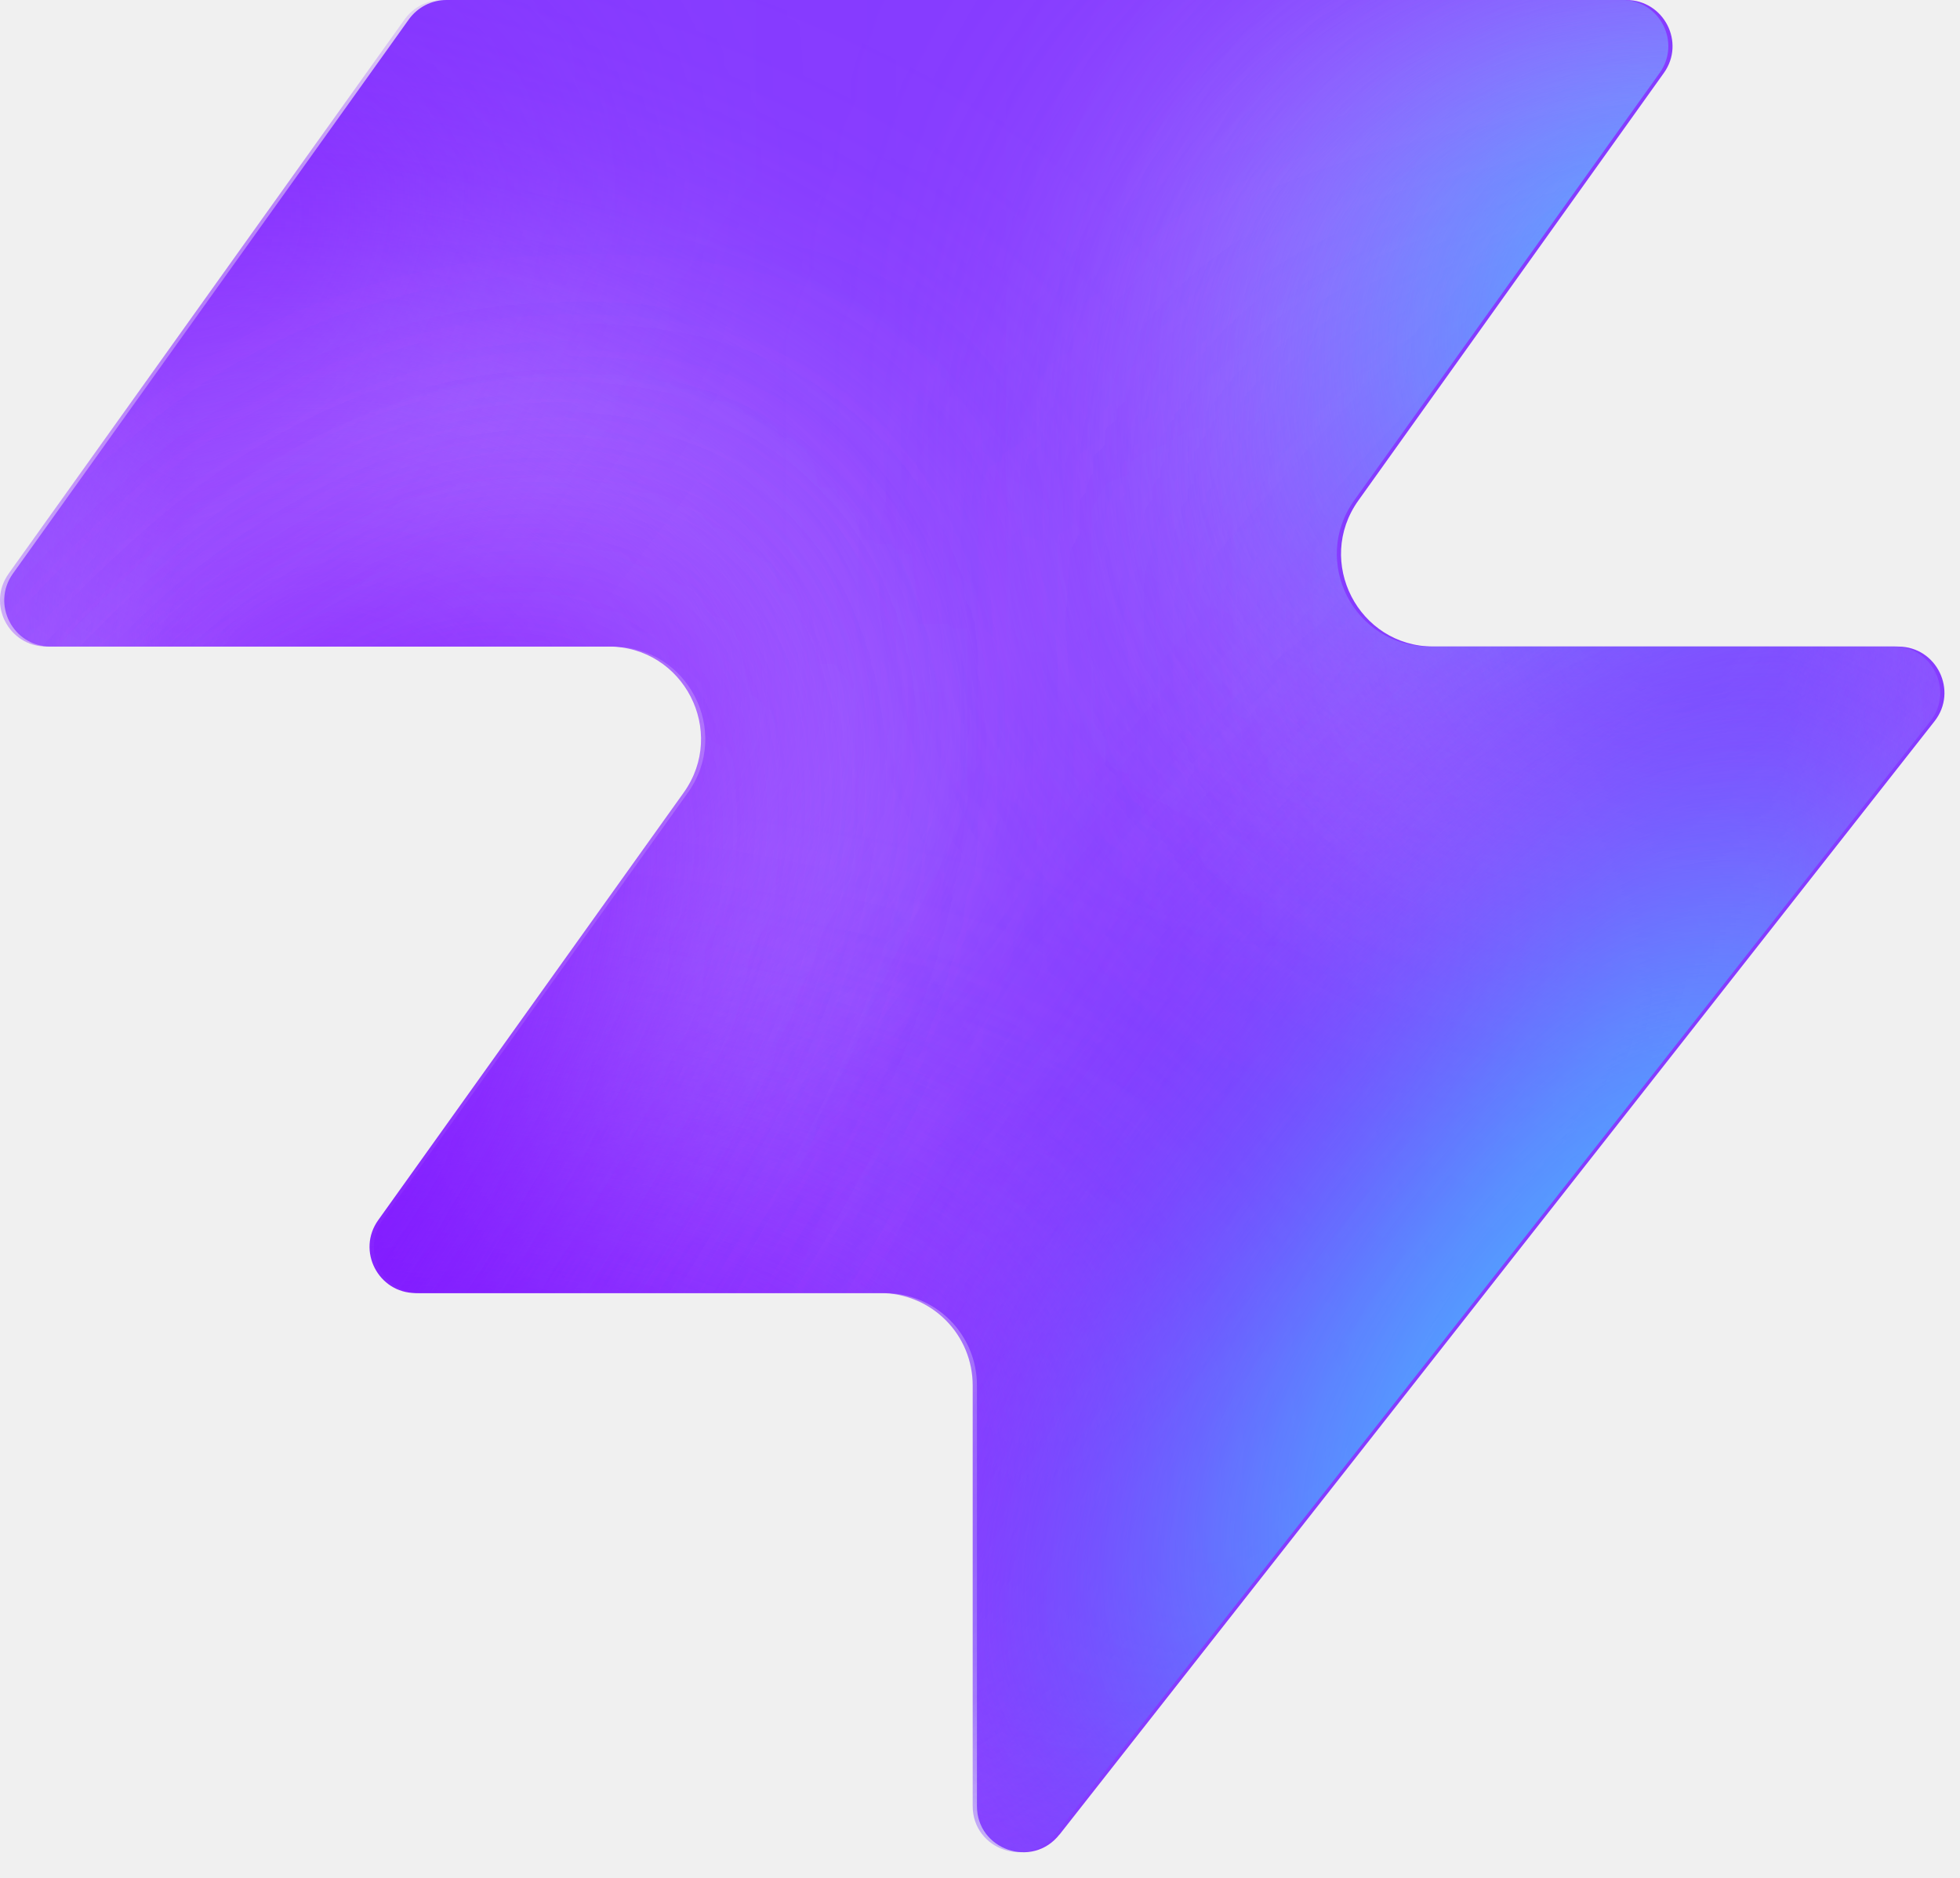
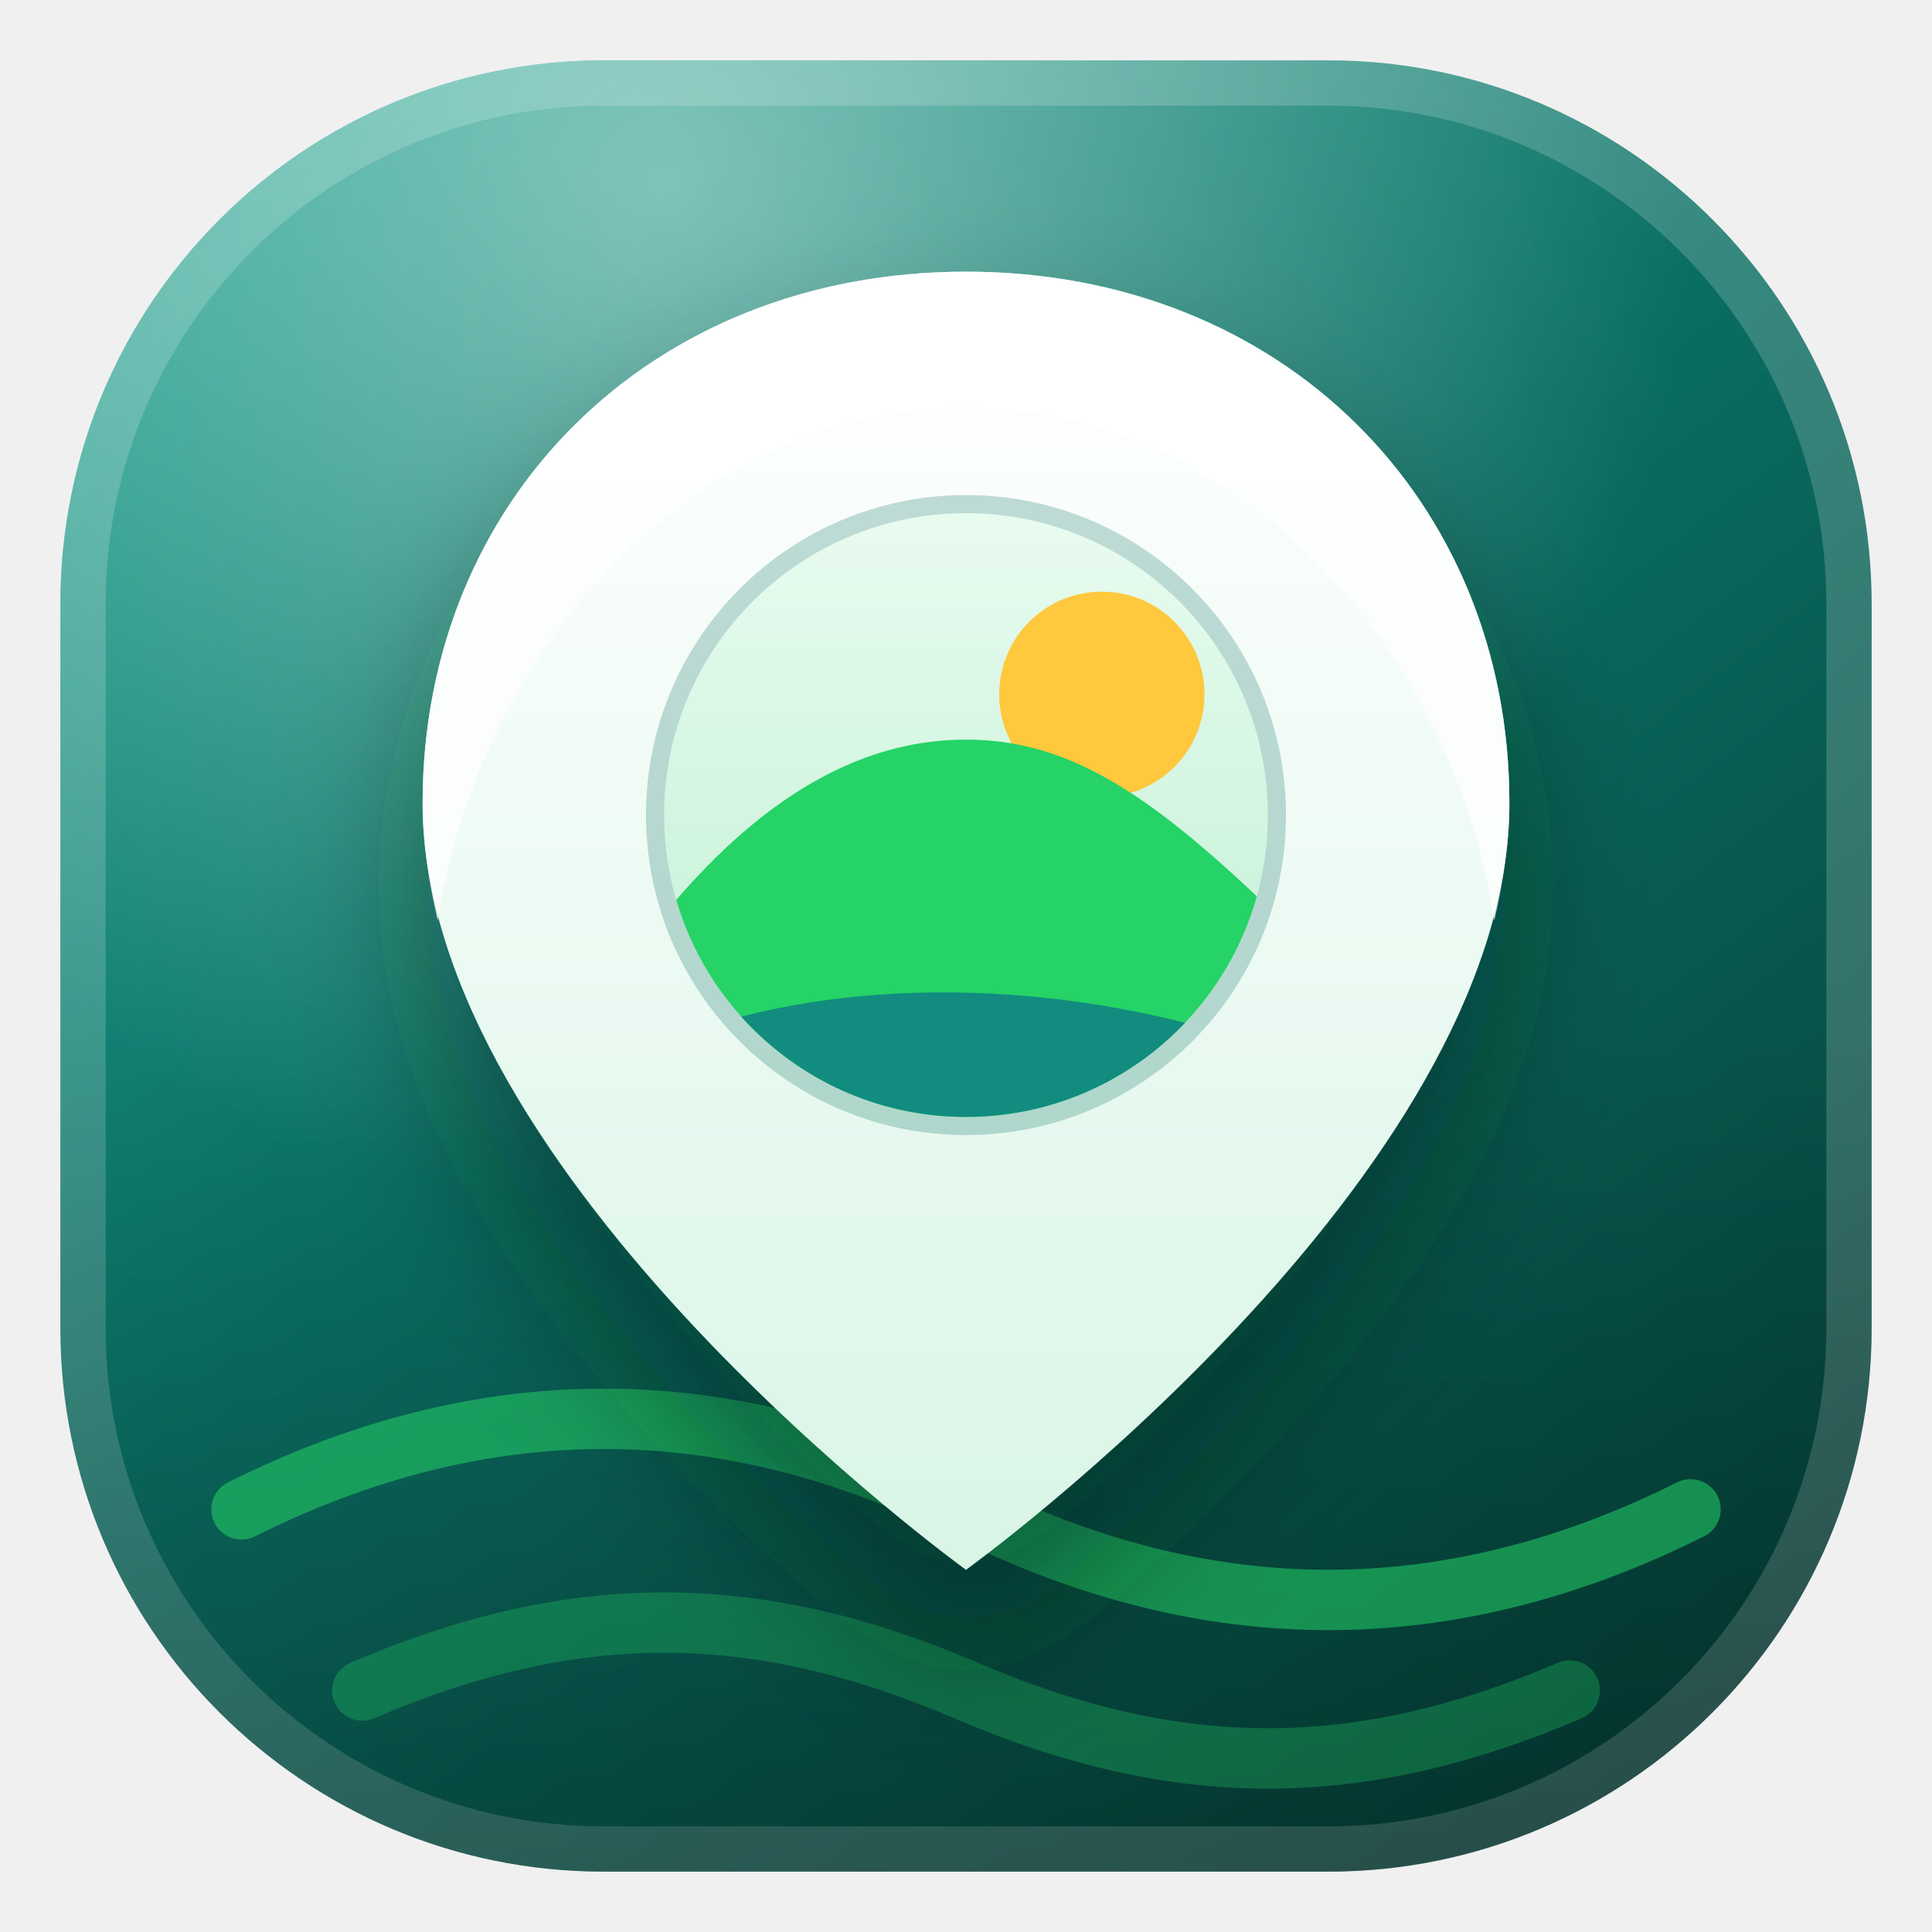
- <svg xmlns="http://www.w3.org/2000/svg" width="48" height="46" fill="none" viewBox="0 0 48 46">
-   <path fill="#863bff" d="M25.946 44.938c-.664.845-2.021.375-2.021-.698V33.937a2.26 2.26 0 0 0-2.262-2.262H10.287c-.92 0-1.456-1.04-.92-1.788l7.48-10.471c1.07-1.497 0-3.578-1.842-3.578H1.237c-.92 0-1.456-1.04-.92-1.788L10.013.474c.214-.297.556-.474.92-.474h28.894c.92 0 1.456 1.04.92 1.788l-7.48 10.471c-1.07 1.498 0 3.579 1.842 3.579h11.377c.943 0 1.473 1.088.89 1.83L25.947 44.94z" style="fill:#863bff;fill:color(display-p3 .525 .23 1);fill-opacity:1" />
-   <mask id="a" width="48" height="46" x="0" y="0" maskUnits="userSpaceOnUse" style="mask-type:alpha">
-     <path fill="#000" d="M25.842 44.938c-.664.844-2.021.375-2.021-.698V33.937a2.26 2.26 0 0 0-2.262-2.262H10.183c-.92 0-1.456-1.04-.92-1.788l7.48-10.471c1.07-1.498 0-3.579-1.842-3.579H1.133c-.92 0-1.456-1.04-.92-1.787L9.91.473c.214-.297.556-.474.92-.474h28.894c.92 0 1.456 1.04.92 1.788l-7.48 10.471c-1.07 1.498 0 3.578 1.842 3.578h11.377c.943 0 1.473 1.088.89 1.832L25.843 44.94z" style="fill:#000;fill-opacity:1" />
-   </mask>
-   <g mask="url(#a)">
-     <g filter="url(#b)">
-       <ellipse cx="5.508" cy="14.704" fill="#ede6ff" rx="5.508" ry="14.704" style="fill:#ede6ff;fill:color(display-p3 .927 .903 1);fill-opacity:1" transform="matrix(.00324 1 1 -.00324 -4.47 31.516)" />
-     </g>
-     <g filter="url(#c)">
-       <ellipse cx="10.399" cy="29.851" fill="#ede6ff" rx="10.399" ry="29.851" style="fill:#ede6ff;fill:color(display-p3 .927 .903 1);fill-opacity:1" transform="matrix(.00324 1 1 -.00324 -39.328 7.883)" />
-     </g>
-     <g filter="url(#d)">
-       <ellipse cx="5.508" cy="30.487" fill="#7e14ff" rx="5.508" ry="30.487" style="fill:#7e14ff;fill:color(display-p3 .492 .077 1);fill-opacity:1" transform="rotate(89.814 -25.913 -14.639)scale(1 -1)" />
-     </g>
-     <g filter="url(#e)">
-       <ellipse cx="5.508" cy="30.599" fill="#7e14ff" rx="5.508" ry="30.599" style="fill:#7e14ff;fill:color(display-p3 .492 .077 1);fill-opacity:1" transform="rotate(89.814 -32.644 -3.334)scale(1 -1)" />
-     </g>
-     <g filter="url(#f)">
-       <ellipse cx="5.508" cy="30.599" fill="#7e14ff" rx="5.508" ry="30.599" style="fill:#7e14ff;fill:color(display-p3 .492 .077 1);fill-opacity:1" transform="matrix(.00324 1 1 -.00324 -34.34 30.47)" />
-     </g>
-     <g filter="url(#g)">
-       <ellipse cx="14.072" cy="22.078" fill="#ede6ff" rx="14.072" ry="22.078" style="fill:#ede6ff;fill:color(display-p3 .927 .903 1);fill-opacity:1" transform="rotate(93.35 24.506 48.493)scale(-1 1)" />
-     </g>
-     <g filter="url(#h)">
-       <ellipse cx="3.47" cy="21.501" fill="#7e14ff" rx="3.47" ry="21.501" style="fill:#7e14ff;fill:color(display-p3 .492 .077 1);fill-opacity:1" transform="rotate(89.009 28.708 47.59)scale(-1 1)" />
-     </g>
-     <g filter="url(#i)">
-       <ellipse cx="3.47" cy="21.501" fill="#7e14ff" rx="3.47" ry="21.501" style="fill:#7e14ff;fill:color(display-p3 .492 .077 1);fill-opacity:1" transform="rotate(89.009 28.708 47.59)scale(-1 1)" />
-     </g>
-     <g filter="url(#j)">
-       <ellipse cx=".387" cy="8.972" fill="#7e14ff" rx="4.407" ry="29.108" style="fill:#7e14ff;fill:color(display-p3 .492 .077 1);fill-opacity:1" transform="rotate(39.51 .387 8.972)" />
-     </g>
-     <g filter="url(#k)">
-       <ellipse cx="47.523" cy="-6.092" fill="#7e14ff" rx="4.407" ry="29.108" style="fill:#7e14ff;fill:color(display-p3 .492 .077 1);fill-opacity:1" transform="rotate(37.892 47.523 -6.092)" />
-     </g>
-     <g filter="url(#l)">
-       <ellipse cx="41.412" cy="6.333" fill="#47bfff" rx="5.971" ry="9.665" style="fill:#47bfff;fill:color(display-p3 .28 .748 1);fill-opacity:1" transform="rotate(37.892 41.412 6.333)" />
-     </g>
-     <g filter="url(#m)">
-       <ellipse cx="-1.879" cy="38.332" fill="#7e14ff" rx="4.407" ry="29.108" style="fill:#7e14ff;fill:color(display-p3 .492 .077 1);fill-opacity:1" transform="rotate(37.892 -1.88 38.332)" />
-     </g>
-     <g filter="url(#n)">
-       <ellipse cx="-1.879" cy="38.332" fill="#7e14ff" rx="4.407" ry="29.108" style="fill:#7e14ff;fill:color(display-p3 .492 .077 1);fill-opacity:1" transform="rotate(37.892 -1.88 38.332)" />
-     </g>
-     <g filter="url(#o)">
-       <ellipse cx="35.651" cy="29.907" fill="#7e14ff" rx="4.407" ry="29.108" style="fill:#7e14ff;fill:color(display-p3 .492 .077 1);fill-opacity:1" transform="rotate(37.892 35.651 29.907)" />
-     </g>
-     <g filter="url(#p)">
-       <ellipse cx="38.418" cy="32.4" fill="#47bfff" rx="5.971" ry="15.297" style="fill:#47bfff;fill:color(display-p3 .28 .748 1);fill-opacity:1" transform="rotate(37.892 38.418 32.4)" />
-     </g>
+ <svg xmlns="http://www.w3.org/2000/svg" width="512" height="512" viewBox="0 0 64 64">
+   <defs>
+     <linearGradient id="tile" x1="8" y1="2" x2="56" y2="64" gradientUnits="userSpaceOnUse">
+       <stop offset="0" stop-color="#1FA38F" />
+       <stop offset=".45" stop-color="#0A6E62" />
+       <stop offset="1" stop-color="#043A33" />
+     </linearGradient>
+     <radialGradient id="shine" cx="22" cy="6" r="34" gradientUnits="userSpaceOnUse">
+       <stop offset="0" stop-color="#fff" stop-opacity=".45" />
+       <stop offset="1" stop-color="#fff" stop-opacity="0" />
+     </radialGradient>
+     <linearGradient id="pin" x1="32" y1="10" x2="32" y2="52" gradientUnits="userSpaceOnUse">
+       <stop offset="0" stop-color="#FFFFFF" />
+       <stop offset="1" stop-color="#D9F5E6" />
+     </linearGradient>
+     <linearGradient id="sky" x1="32" y1="17" x2="32" y2="37" gradientUnits="userSpaceOnUse">
+       <stop offset="0" stop-color="#E8FBEF" />
+       <stop offset="1" stop-color="#BFF0D3" />
+     </linearGradient>
+     <filter id="drop" x="-30%" y="-30%" width="160%" height="170%">
+       <feDropShadow dx="0" dy="3" stdDeviation="2.4" flood-color="#02231F" flood-opacity=".45" />
+     </filter>
+     <linearGradient id="depth" x1="0" y1="34" x2="0" y2="62" gradientUnits="userSpaceOnUse">
+       <stop offset="0" stop-color="#000" stop-opacity="0" />
+       <stop offset="1" stop-color="#000" stop-opacity=".22" />
+     </linearGradient>
+     <clipPath id="hole">
+       <circle cx="32" cy="27" r="10" />
+     </clipPath>
+   </defs>
+   <rect x="2" y="2" width="60" height="60" rx="18" fill="url(#tile)" />
+   <rect x="2" y="2" width="60" height="60" rx="18" fill="url(#shine)" />
+   <rect x="2.75" y="2.75" width="58.5" height="58.5" rx="17.25" fill="none" stroke="#fff" stroke-opacity=".18" stroke-width="1.5" />
+   <rect x="2" y="2" width="60" height="60" rx="18" fill="url(#depth)" />
+   <path d="M8 50c8-4 16-4 24 0s16 4 24 0" fill="none" stroke="#25D366" stroke-opacity=".55" stroke-width="2" stroke-linecap="round" />
+   <path d="M12 56c7-3 13-3 20 0s13 3 20 0" fill="none" stroke="#25D366" stroke-opacity=".3" stroke-width="2" stroke-linecap="round" />
+   <g filter="url(#drop)">
+     <path d="M32 9c-10.5 0-18 7.6-18 17.6C14 39 32 52 32 52s18-13 18-25.4C50 16.6 42.5 9 32 9Z" fill="url(#pin)" />
  </g>
-   <defs>
-     <filter id="b" width="60.045" height="41.654" x="-19.77" y="16.149" color-interpolation-filters="sRGB" filterUnits="userSpaceOnUse">
-       <feFlood flood-opacity="0" result="BackgroundImageFix" />
-       <feBlend in="SourceGraphic" in2="BackgroundImageFix" result="shape" />
-       <feGaussianBlur result="effect1_foregroundBlur_2002_17158" stdDeviation="7.659" />
-     </filter>
-     <filter id="c" width="90.34" height="51.437" x="-54.613" y="-7.533" color-interpolation-filters="sRGB" filterUnits="userSpaceOnUse">
-       <feFlood flood-opacity="0" result="BackgroundImageFix" />
-       <feBlend in="SourceGraphic" in2="BackgroundImageFix" result="shape" />
-       <feGaussianBlur result="effect1_foregroundBlur_2002_17158" stdDeviation="7.659" />
-     </filter>
-     <filter id="d" width="79.355" height="29.4" x="-49.64" y="2.03" color-interpolation-filters="sRGB" filterUnits="userSpaceOnUse">
-       <feFlood flood-opacity="0" result="BackgroundImageFix" />
-       <feBlend in="SourceGraphic" in2="BackgroundImageFix" result="shape" />
-       <feGaussianBlur result="effect1_foregroundBlur_2002_17158" stdDeviation="4.596" />
-     </filter>
-     <filter id="e" width="79.579" height="29.4" x="-45.045" y="20.029" color-interpolation-filters="sRGB" filterUnits="userSpaceOnUse">
-       <feFlood flood-opacity="0" result="BackgroundImageFix" />
-       <feBlend in="SourceGraphic" in2="BackgroundImageFix" result="shape" />
-       <feGaussianBlur result="effect1_foregroundBlur_2002_17158" stdDeviation="4.596" />
-     </filter>
-     <filter id="f" width="79.579" height="29.4" x="-43.513" y="21.178" color-interpolation-filters="sRGB" filterUnits="userSpaceOnUse">
-       <feFlood flood-opacity="0" result="BackgroundImageFix" />
-       <feBlend in="SourceGraphic" in2="BackgroundImageFix" result="shape" />
-       <feGaussianBlur result="effect1_foregroundBlur_2002_17158" stdDeviation="4.596" />
-     </filter>
-     <filter id="g" width="74.749" height="58.852" x="15.756" y="-17.901" color-interpolation-filters="sRGB" filterUnits="userSpaceOnUse">
-       <feFlood flood-opacity="0" result="BackgroundImageFix" />
-       <feBlend in="SourceGraphic" in2="BackgroundImageFix" result="shape" />
-       <feGaussianBlur result="effect1_foregroundBlur_2002_17158" stdDeviation="7.659" />
-     </filter>
-     <filter id="h" width="61.377" height="25.362" x="23.548" y="2.284" color-interpolation-filters="sRGB" filterUnits="userSpaceOnUse">
-       <feFlood flood-opacity="0" result="BackgroundImageFix" />
-       <feBlend in="SourceGraphic" in2="BackgroundImageFix" result="shape" />
-       <feGaussianBlur result="effect1_foregroundBlur_2002_17158" stdDeviation="4.596" />
-     </filter>
-     <filter id="i" width="61.377" height="25.362" x="23.548" y="2.284" color-interpolation-filters="sRGB" filterUnits="userSpaceOnUse">
-       <feFlood flood-opacity="0" result="BackgroundImageFix" />
-       <feBlend in="SourceGraphic" in2="BackgroundImageFix" result="shape" />
-       <feGaussianBlur result="effect1_foregroundBlur_2002_17158" stdDeviation="4.596" />
-     </filter>
-     <filter id="j" width="56.045" height="63.649" x="-27.636" y="-22.853" color-interpolation-filters="sRGB" filterUnits="userSpaceOnUse">
-       <feFlood flood-opacity="0" result="BackgroundImageFix" />
-       <feBlend in="SourceGraphic" in2="BackgroundImageFix" result="shape" />
-       <feGaussianBlur result="effect1_foregroundBlur_2002_17158" stdDeviation="4.596" />
-     </filter>
-     <filter id="k" width="54.814" height="64.646" x="20.116" y="-38.415" color-interpolation-filters="sRGB" filterUnits="userSpaceOnUse">
-       <feFlood flood-opacity="0" result="BackgroundImageFix" />
-       <feBlend in="SourceGraphic" in2="BackgroundImageFix" result="shape" />
-       <feGaussianBlur result="effect1_foregroundBlur_2002_17158" stdDeviation="4.596" />
-     </filter>
-     <filter id="l" width="33.541" height="35.313" x="24.641" y="-11.323" color-interpolation-filters="sRGB" filterUnits="userSpaceOnUse">
-       <feFlood flood-opacity="0" result="BackgroundImageFix" />
-       <feBlend in="SourceGraphic" in2="BackgroundImageFix" result="shape" />
-       <feGaussianBlur result="effect1_foregroundBlur_2002_17158" stdDeviation="4.596" />
-     </filter>
-     <filter id="m" width="54.814" height="64.646" x="-29.286" y="6.009" color-interpolation-filters="sRGB" filterUnits="userSpaceOnUse">
-       <feFlood flood-opacity="0" result="BackgroundImageFix" />
-       <feBlend in="SourceGraphic" in2="BackgroundImageFix" result="shape" />
-       <feGaussianBlur result="effect1_foregroundBlur_2002_17158" stdDeviation="4.596" />
-     </filter>
-     <filter id="n" width="54.814" height="64.646" x="-29.286" y="6.009" color-interpolation-filters="sRGB" filterUnits="userSpaceOnUse">
-       <feFlood flood-opacity="0" result="BackgroundImageFix" />
-       <feBlend in="SourceGraphic" in2="BackgroundImageFix" result="shape" />
-       <feGaussianBlur result="effect1_foregroundBlur_2002_17158" stdDeviation="4.596" />
-     </filter>
-     <filter id="o" width="54.814" height="64.646" x="8.244" y="-2.416" color-interpolation-filters="sRGB" filterUnits="userSpaceOnUse">
-       <feFlood flood-opacity="0" result="BackgroundImageFix" />
-       <feBlend in="SourceGraphic" in2="BackgroundImageFix" result="shape" />
-       <feGaussianBlur result="effect1_foregroundBlur_2002_17158" stdDeviation="4.596" />
-     </filter>
-     <filter id="p" width="39.409" height="43.623" x="18.713" y="10.588" color-interpolation-filters="sRGB" filterUnits="userSpaceOnUse">
-       <feFlood flood-opacity="0" result="BackgroundImageFix" />
-       <feBlend in="SourceGraphic" in2="BackgroundImageFix" result="shape" />
-       <feGaussianBlur result="effect1_foregroundBlur_2002_17158" stdDeviation="4.596" />
-     </filter>
-   </defs>
+   <path d="M32 9c-10.5 0-18 7.6-18 17.6 0 1.3.2 2.6.5 3.9C16 21 23.4 13.5 32 13.5S48 21 49.5 30.5c.3-1.3.5-2.6.5-3.9C50 16.6 42.5 9 32 9Z" fill="#fff" opacity=".7" />
+   <circle cx="32" cy="27" r="10.6" fill="#0A6E62" opacity=".25" />
+   <g clip-path="url(#hole)">
+     <rect x="20" y="15" width="24" height="24" fill="url(#sky)" />
+     <circle cx="36.5" cy="23" r="3.4" fill="#FFC83D" />
+     <path d="M20 33c4-6 8-8.5 12-8.5s7 2.5 12 7.5V40H20Z" fill="#25D366" />
+     <path d="M20 35.5c6-3.5 16-3.5 24 0V40H20Z" fill="#128C7E" />
+   </g>
</svg>
